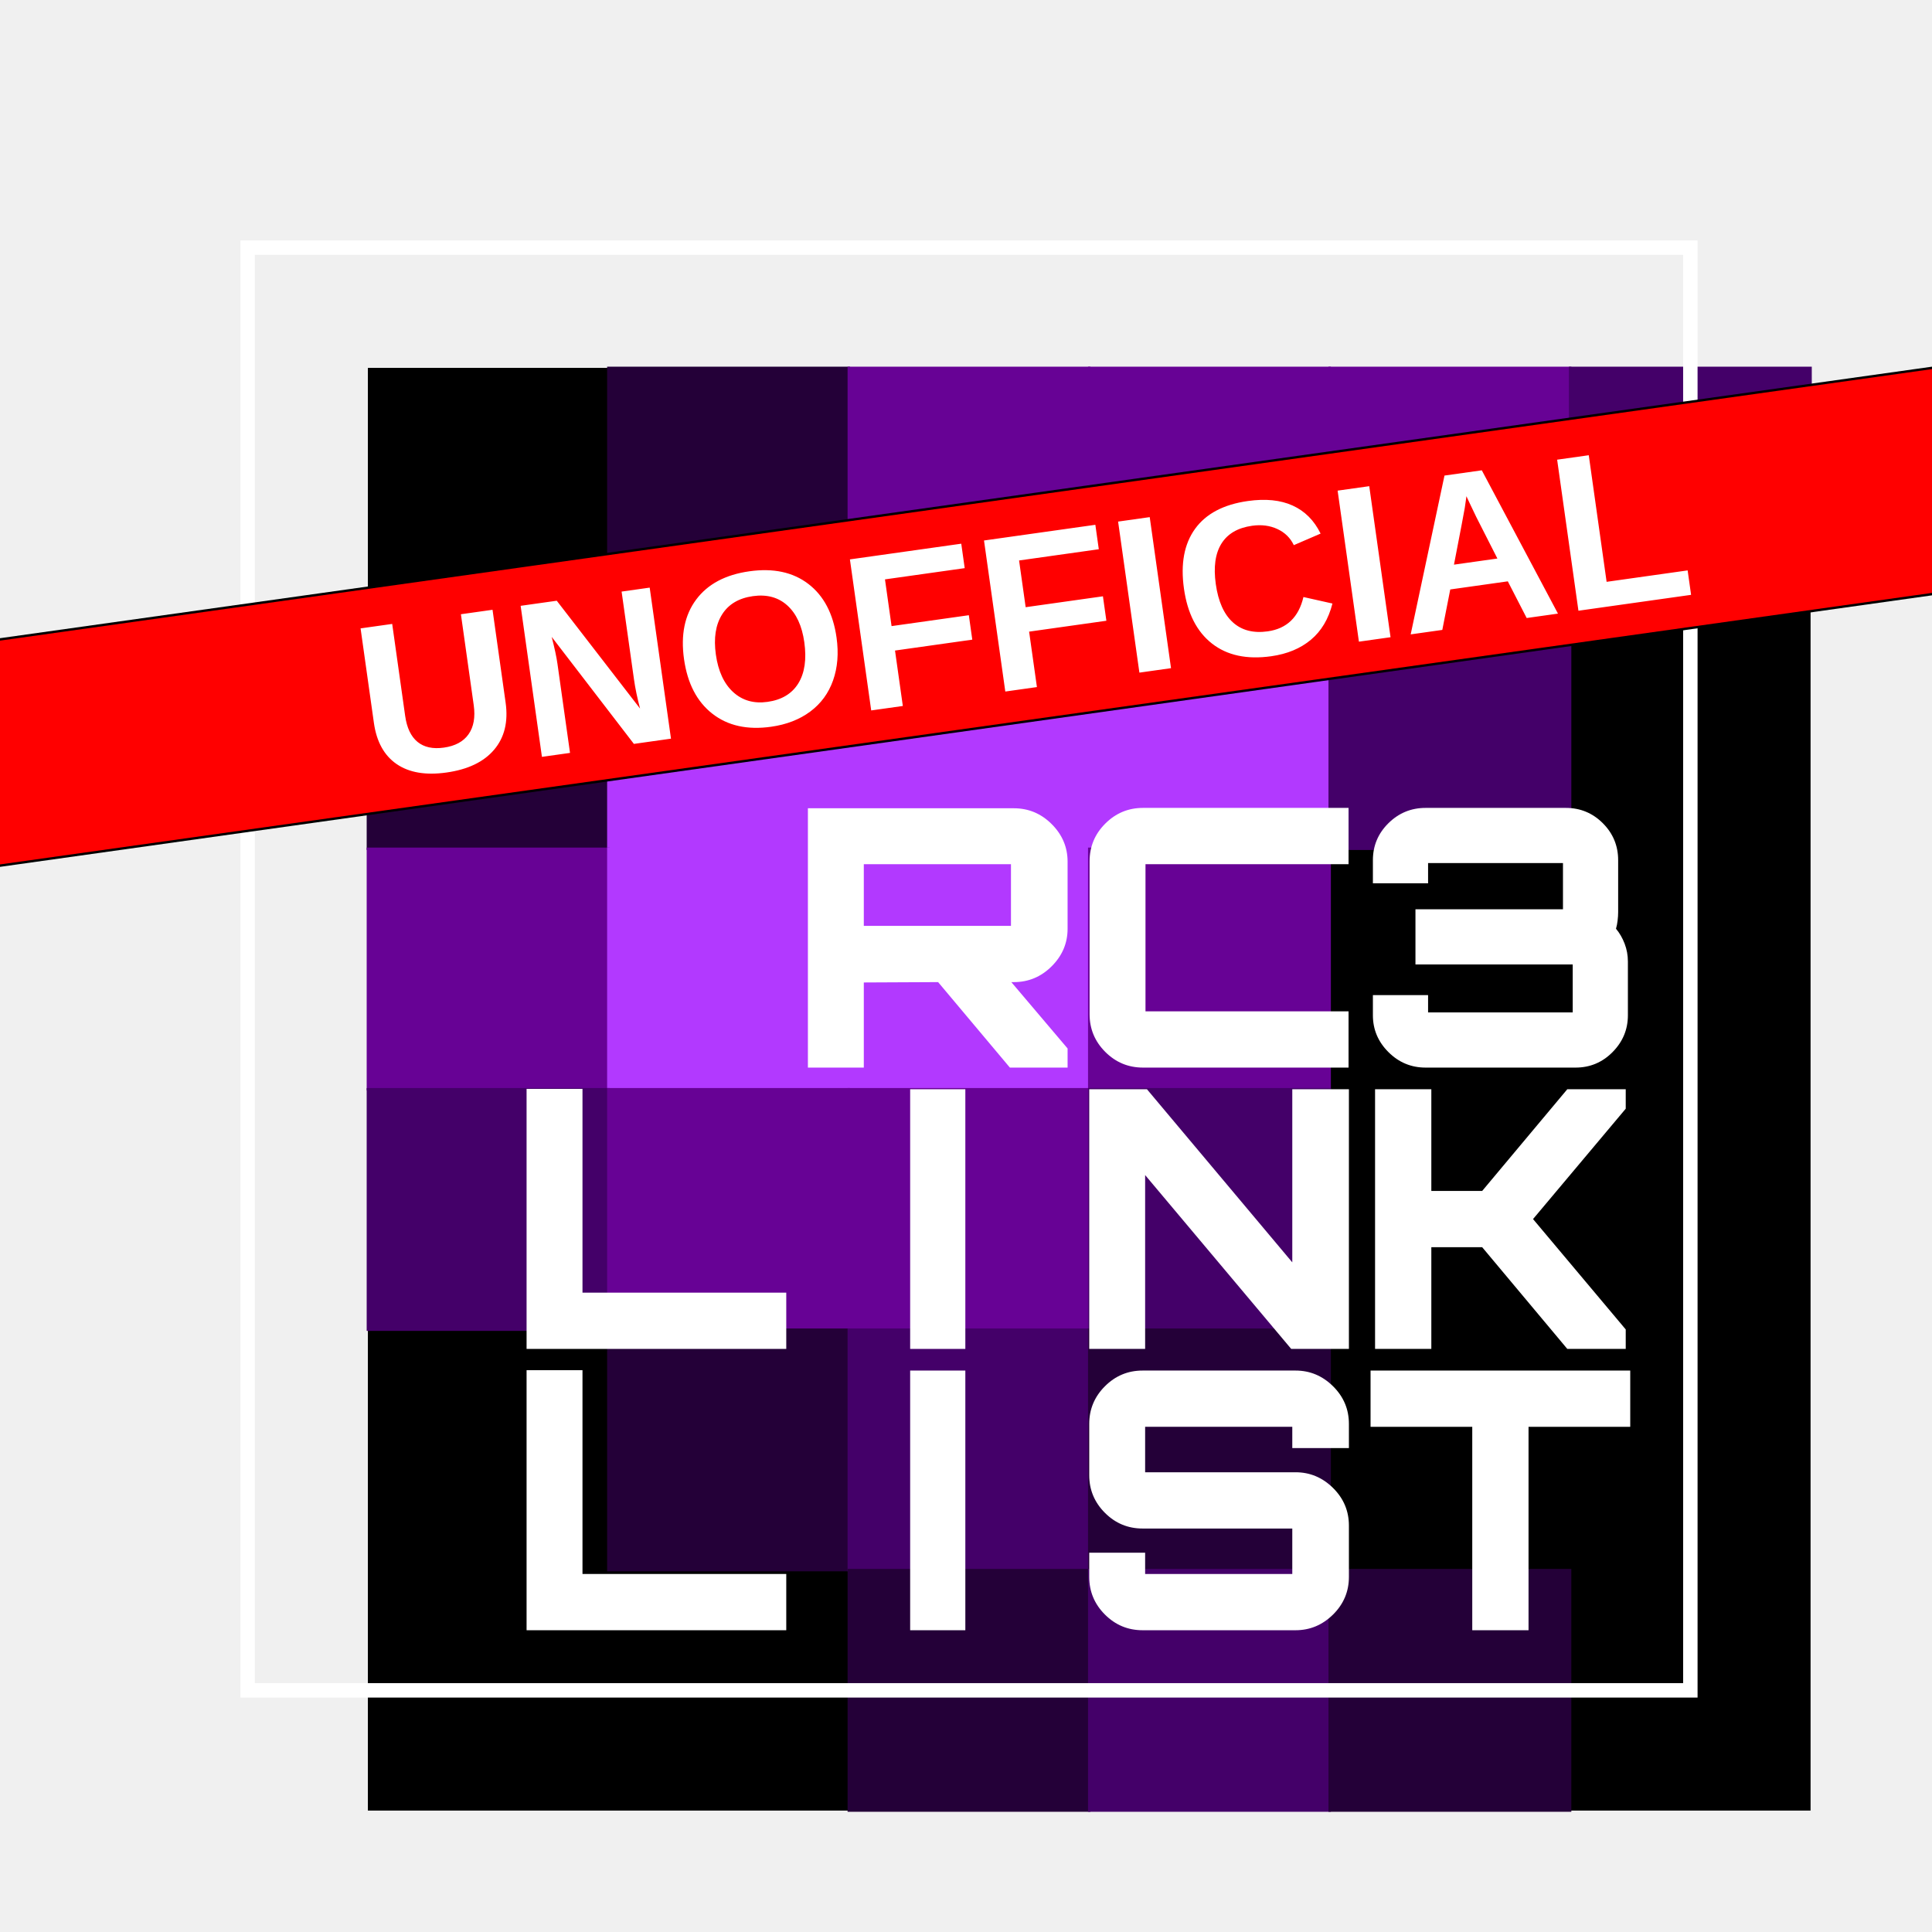
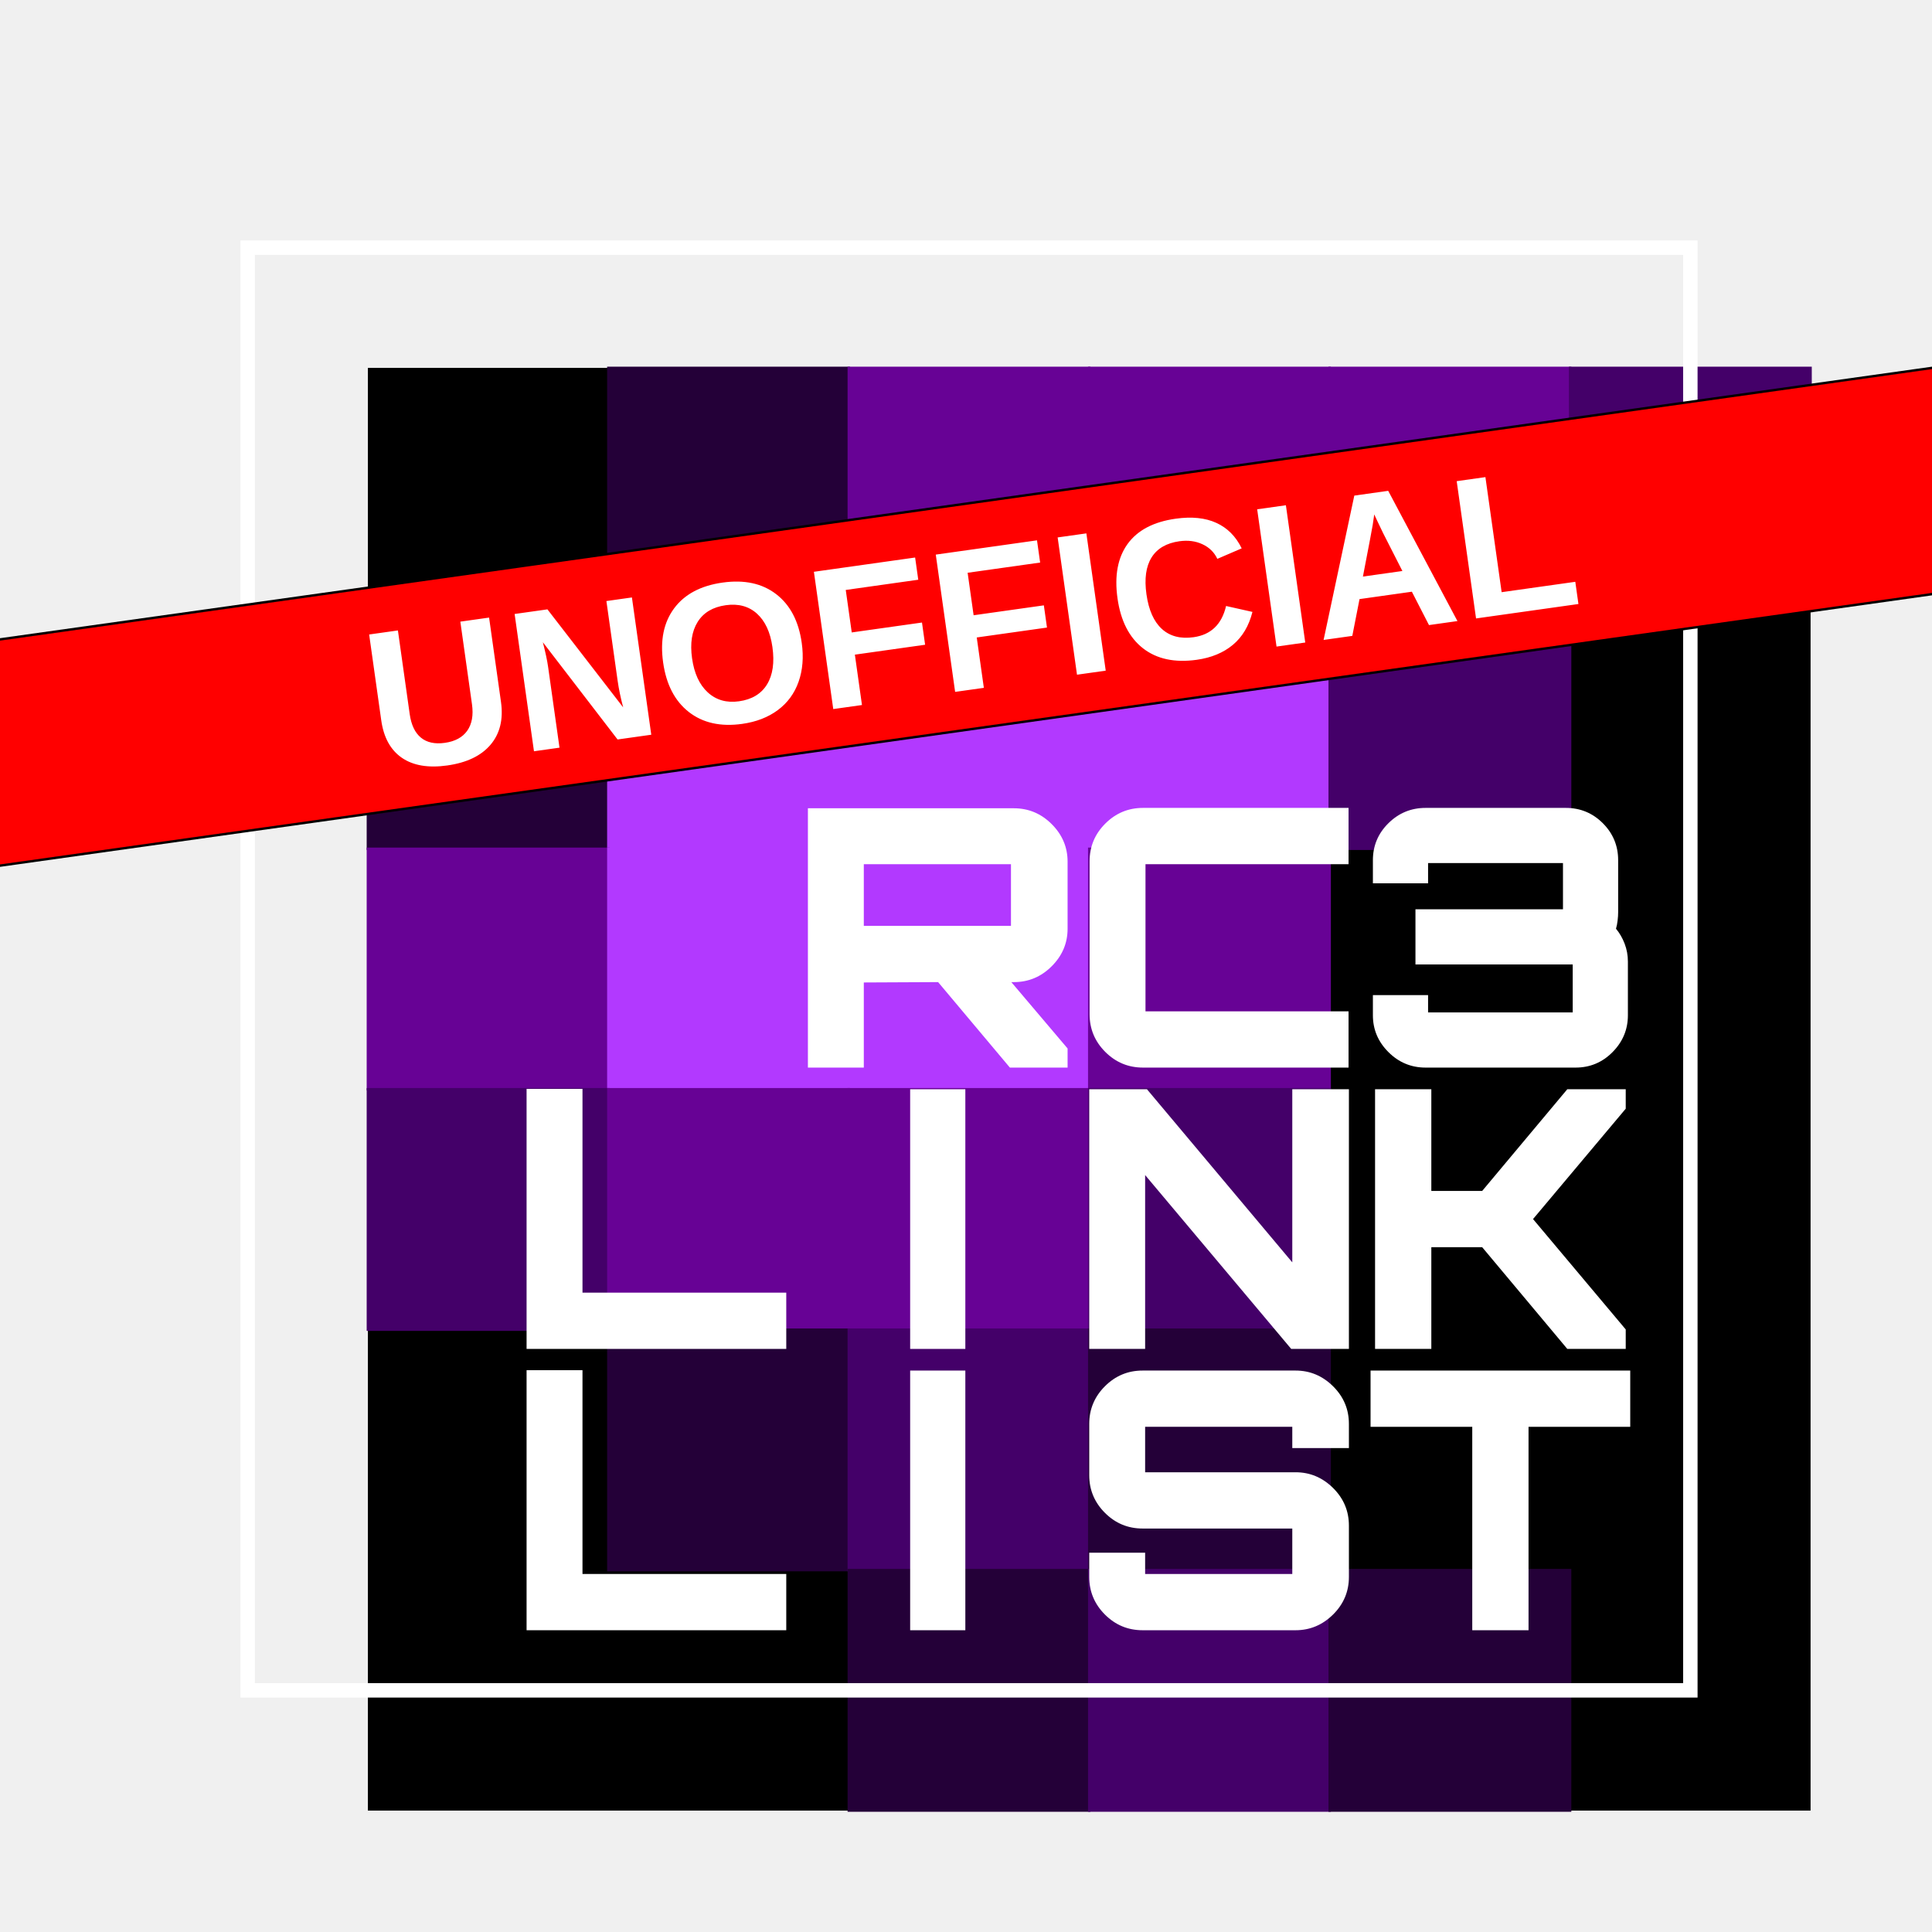
<svg xmlns="http://www.w3.org/2000/svg" width="350" height="350" viewBox="507 10.812 803.5 803.5" style="background:black">
  <g fill="none" fill-rule="nonzero" stroke="none" stroke-width="none" stroke-linecap="none" stroke-linejoin="miter" stroke-miterlimit="10" stroke-dasharray="none" stroke-dashoffset="0" font-family="none" font-weight="none" font-size="none" text-anchor="none" style="mix-blend-mode: normal">
    <g stroke="none">
      <path d="M660,763.812v-600h600v600z" fill="#000000" stroke-width="1" stroke-linecap="butt" stroke-dasharray="" />
      <path transform="translate(659.5,163.3125) scale(1.01,1.01)" d="M0,100v-100h100v100z" fill="none" stroke-width="3" stroke-linecap="round" stroke-dasharray="4,10" />
      <path transform="translate(658.5,163.3125) scale(1.01,1.01)" d="M100,100v-100h100v100z" fill="#240038" stroke-width="3" stroke-linecap="round" stroke-dasharray="4,10" />
      <path transform="translate(657.5,163.3125) scale(1.01,1.01)" d="M200,100v-100h100v100z" fill="#670295" stroke-width="3" stroke-linecap="round" stroke-dasharray="4,10" />
      <path transform="translate(656.5,163.3125) scale(1.01,1.01)" d="M300,100v-100h100v100z" fill="#670295" stroke-width="3" stroke-linecap="round" stroke-dasharray="4,10" />
      <path transform="translate(655.5,163.3125) scale(1.01,1.01)" d="M400,100v-100h100v100z" fill="#670295" stroke-width="3" stroke-linecap="round" stroke-dasharray="4,10" />
      <path transform="translate(654.5,163.3125) scale(1.01,1.01)" d="M500,100v-100h100v100z" fill="#440069" stroke-width="3" stroke-linecap="round" stroke-dasharray="4,10" />
      <path transform="translate(659.5,162.3125) scale(1.01,1.01)" d="M0,200v-100h100v100z" fill="#240038" stroke-width="3" stroke-linecap="round" stroke-dasharray="4,10" />
      <path transform="translate(658.5,162.3125) scale(1.01,1.01)" d="M100,200v-100h100v100z" fill="#b239ff" stroke-width="3" stroke-linecap="round" stroke-dasharray="4,10" />
      <path transform="translate(657.5,162.3125) scale(1.01,1.01)" d="M200,200v-100h100v100z" fill="#b239ff" stroke-width="3" stroke-linecap="round" stroke-dasharray="4,10" />
      <path transform="translate(656.5,162.3125) scale(1.01,1.01)" d="M300,200v-100h100v100z" fill="#b239ff" stroke-width="3" stroke-linecap="round" stroke-dasharray="4,10" />
      <path transform="translate(655.5,162.3125) scale(1.01,1.01)" d="M400,200v-100h100v100z" fill="#440069" stroke-width="3" stroke-linecap="round" stroke-dasharray="4,10" />
      <path transform="translate(654.5,162.3125) scale(1.01,1.01)" d="M500,200v-100h100v100z" fill="none" stroke-width="3" stroke-linecap="round" stroke-dasharray="4,10" />
      <path transform="translate(659.5,161.3125) scale(1.01,1.01)" d="M0,300v-100h100v100z" fill="#670295" stroke-width="3" stroke-linecap="round" stroke-dasharray="4,10" />
      <path transform="translate(658.5,161.3125) scale(1.01,1.01)" d="M100,300v-100h100v100z" fill="#b239ff" stroke-width="3" stroke-linecap="round" stroke-dasharray="4,10" />
      <path transform="translate(657.5,161.3125) scale(1.01,1.01)" d="M200,300v-100h100v100z" fill="#b239ff" stroke-width="3" stroke-linecap="round" stroke-dasharray="4,10" />
      <path transform="translate(656.5,161.3125) scale(1.01,1.01)" d="M300,300v-100h100v100z" fill="#670295" stroke-width="3" stroke-linecap="round" stroke-dasharray="4,10" />
      <path transform="translate(655.5,161.3125) scale(1.01,1.01)" d="M400,300v-100h100v100z" fill="none" stroke-width="3" stroke-linecap="round" stroke-dasharray="4,10" />
      <path transform="translate(654.5,161.3125) scale(1.01,1.01)" d="M500,300v-100h100v100z" fill="none" stroke-width="3" stroke-linecap="round" stroke-dasharray="4,10" />
      <path transform="translate(659.5,160.3125) scale(1.01,1.01)" d="M0,400v-100h100v100z" fill="#440069" stroke-width="3" stroke-linecap="round" stroke-dasharray="4,10" />
      <path transform="translate(658.5,160.3125) scale(1.01,1.01)" d="M100,400v-100h100v100z" fill="#670295" stroke-width="3" stroke-linecap="round" stroke-dasharray="4,10" />
      <path transform="translate(657.5,160.3125) scale(1.01,1.01)" d="M200,400v-100h100v100z" fill="#670295" stroke-width="3" stroke-linecap="round" stroke-dasharray="4,10" />
      <path transform="translate(656.5,160.3125) scale(1.01,1.01)" d="M300,400v-100h100v100z" fill="#440069" stroke-width="3" stroke-linecap="round" stroke-dasharray="4,10" />
      <path transform="translate(655.5,160.3125) scale(1.01,1.01)" d="M400,400v-100h100v100z" fill="none" stroke-width="3" stroke-linecap="round" stroke-dasharray="4,10" />
      <path transform="translate(654.5,160.3125) scale(1.01,1.01)" d="M500,400v-100h100v100z" fill="none" stroke-width="3" stroke-linecap="round" stroke-dasharray="4,10" />
      <path transform="translate(659.5,159.3125) scale(1.01,1.01)" d="M0,500v-100h100v100z" fill="none" stroke-width="3" stroke-linecap="round" stroke-dasharray="4,10" />
      <path transform="translate(658.5,159.3125) scale(1.01,1.01)" d="M100,500v-100h100v100z" fill="#240038" stroke-width="3" stroke-linecap="round" stroke-dasharray="4,10" />
      <path transform="translate(657.5,159.3125) scale(1.01,1.01)" d="M200,500v-100h100v100z" fill="#440069" stroke-width="3" stroke-linecap="round" stroke-dasharray="4,10" />
      <path transform="translate(656.5,159.3125) scale(1.01,1.01)" d="M300,500v-100h100v100z" fill="#240038" stroke-width="3" stroke-linecap="round" stroke-dasharray="4,10" />
      <path transform="translate(655.5,159.3125) scale(1.01,1.01)" d="M400,500v-100h100v100z" fill="none" stroke-width="3" stroke-linecap="round" stroke-dasharray="4,10" />
      <path transform="translate(654.5,159.3125) scale(1.01,1.01)" d="M500,500v-100h100v100z" fill="none" stroke-width="3" stroke-linecap="round" stroke-dasharray="4,10" />
      <path transform="translate(659.5,158.3125) scale(1.01,1.01)" d="M0,600v-100h100v100z" fill="none" stroke-width="3" stroke-linecap="round" stroke-dasharray="4,10" />
      <path transform="translate(658.5,158.3125) scale(1.01,1.01)" d="M100,600v-100h100v100z" fill="none" stroke-width="3" stroke-linecap="round" stroke-dasharray="4,10" />
      <path transform="translate(657.5,158.3125) scale(1.01,1.01)" d="M200,600v-100h100v100z" fill="#240038" stroke-width="3" stroke-linecap="round" stroke-dasharray="4,10" />
      <path transform="translate(656.5,158.3125) scale(1.01,1.01)" d="M300,600v-100h100v100z" fill="#440069" stroke-width="3" stroke-linecap="round" stroke-dasharray="4,10" />
      <path transform="translate(655.5,158.3125) scale(1.01,1.01)" d="M400,600v-100h100v100z" fill="#240038" stroke-width="3" stroke-linecap="round" stroke-dasharray="4,10" />
      <path transform="translate(654.5,158.3125) scale(1.01,1.01)" d="M500,600v-100h100v100z" fill="none" stroke-width="3" stroke-linecap="round" stroke-dasharray="4,10" />
    </g>
    <path d="M1060,563.812v-100h100v100z" fill="none" stroke="none" stroke-width="3" stroke-linecap="round" stroke-dasharray="4,10" />
    <g stroke-linecap="butt" stroke-dasharray="">
      <path d="M610,713.812v-600h600v600z" fill="none" stroke="#ffffff" stroke-width="6" />
      <g fill="#ffffff" stroke="none" stroke-width="1">
        <path d="M1142.7,688.812h-23.4v-84.6h-42.3v-23.4h108v23.4h-42.3z" />
        <path d="M1045.8,688.812h-63.6c-6.1,0 -11.323,-2.173 -15.67,-6.52c-4.353,-4.353 -6.53,-9.58 -6.53,-15.68v0v-10.05h23.25v3.9c0,3.3 0,4.95 0,4.95c0,0 1.65,0 4.95,0v0h51.3c3.3,0 4.95,0 4.95,0c0,0 0,-1.65 0,-4.95v0v-9c0,-3.3 0,-4.95 0,-4.95c0,0 -1.65,0 -4.95,0v0h-57.3c-6.1,0 -11.323,-2.173 -15.67,-6.52c-4.353,-4.353 -6.53,-9.58 -6.53,-15.68v0v-21.3c0,-6.1 2.177,-11.323 6.53,-15.67c4.347,-4.353 9.57,-6.53 15.67,-6.53v0h63.6c6,0 11.2,2.177 15.6,6.53c4.4,4.347 6.6,9.57 6.6,15.67v0v10.05h-23.55v-3.9c0,-3.3 0,-4.95 0,-4.95c0,0 -1.65,0 -4.95,0v0h-51.3c-3.3,0 -4.95,0 -4.95,0c0,0 0,1.65 0,4.95v0v9c0,3.3 0,4.95 0,4.95c0,0 1.65,0 4.95,0v0h57.6c6,0 11.2,2.177 15.6,6.53c4.4,4.347 6.6,9.57 6.6,15.67v0v21.3c0,6.1 -2.2,11.327 -6.6,15.68c-4.4,4.347 -9.6,6.52 -15.6,6.52z" />
        <path d="M908.475,688.812h-22.95v-108h22.95z" />
        <path d="M834,688.812h-108v-108.15h23.25v84.75h84.75z" />
        <path d="M1102.275,571.812h-23.4v-108h23.4v42.3h21.15l35.4,-42.3h24.3v8.1l-38.55,45.9l38.55,45.9v8.1h-24.3l-35.4,-42.3h-21.15z" />
        <path d="M983.25,571.812h-23.25v-108h24l60.45,72v-72h23.55v108h-24l-60.75,-72.3z" />
        <path d="M908.475,571.812h-22.95v-108h22.95z" />
        <path d="M834,571.812h-108v-108.15h23.25v84.75h84.75z" />
        <path d="M1162.275,454.812h-62.4c-6,0 -11.15,-2.15 -15.45,-6.45c-4.3,-4.3 -6.45,-9.4 -6.45,-15.3v0v-8.4h22.95v2.25c0,3.3 0,4.95 0,4.95c0,0 1.65,0 4.95,0v0h50.25c3.3,0 4.95,0 4.95,0c0,0 0,-1.65 0,-4.95v0v-10.05c0,-3.3 0,-4.95 0,-4.95c0,0 -1.65,0 -4.95,0v0h-60.45v-22.95h56.4c3.3,0 4.95,0 4.95,0c0,0 0,-1.65 0,-4.95v0v-9.3c0,-3.3 0,-4.95 0,-4.95c0,0 -1.65,0 -4.95,0v0h-46.2c-3.3,0 -4.95,0 -4.95,0c0,0 0,1.65 0,4.95v0v3.45h-22.95v-9.6c0,-6 2.15,-11.127 6.45,-15.38c4.3,-4.247 9.45,-6.37 15.45,-6.37v0h58.35c6,0 11.127,2.123 15.38,6.37c4.247,4.253 6.37,9.38 6.37,15.38v0v21.6c0,1.1 -0.077,2.273 -0.23,3.52c-0.147,1.253 -0.37,2.38 -0.67,3.38v0c1.5,1.8 2.7,3.877 3.6,6.23c0.9,2.347 1.35,4.82 1.35,7.42v0v22.35c0,5.9 -2.123,11 -6.37,15.3c-4.253,4.3 -9.38,6.45 -15.38,6.45z" />
        <path d="M1067.85,454.812h-85.5c-6.1,0 -11.327,-2.173 -15.68,-6.52c-4.347,-4.353 -6.52,-9.58 -6.52,-15.68v0v-63.6c0,-6.1 2.173,-11.323 6.52,-15.67c4.353,-4.353 9.58,-6.53 15.68,-6.53v0h85.5v23.4h-79.5c-3.3,0 -4.95,0 -4.95,0c0,0 0,1.65 0,4.95v0v51.3c0,3.3 0,4.95 0,4.95c0,0 1.65,0 4.95,0v0h79.5z" />
        <path d="M866.25,454.812h-23.25v-107.85h85.65c6.1,0 11.35,2.2 15.75,6.6c4.4,4.4 6.6,9.6 6.6,15.6v0v27.9c0,6 -2.2,11.2 -6.6,15.6c-4.4,4.4 -9.65,6.6 -15.75,6.6v0h-1.05l23.4,27.6v7.95h-24l-29.85,-35.55l-30.9,0.15zM871.2,395.863v0h51.3c3.3,0 4.95,0 4.95,0c0,0 0,-1.65 0,-4.95v0v-15.75c0,-3.3 0,-4.95 0,-4.95c0,0 -1.65,0 -4.95,0v0h-51.3c-3.3,0 -4.95,0 -4.95,0c0,0 0,1.65 0,4.95v0v15.75c0,3.3 0,4.95 0,4.95c0,0 1.65,0 4.95,0z" />
      </g>
    </g>
  </g>
  <rect x="747.614" y="65.915" width="908.378" height="93.174" style="stroke: rgb(0, 0, 0); fill: rgb(255, 0, 0);" transform="matrix(0.990268, -0.139173, 0.139173, 0.990268, -269.3716, 319.2872)" />
-   <text style="fill: rgb(255, 255, 255); font-family: Arial, sans-serif; font-size: 92.2px; font-weight: 700; white-space: pre;" transform="matrix(0.990207, -0.139606, 0.139606, 0.990207, -1215.53, 305.5853)" x="1853.29" y="291.74">UNOFFICIAL</text>
+   <text style="fill: rgb(255, 255, 255); font-family: Arial, sans-serif; font-size: 83.8px; font-weight: 700; white-space: pre;" transform="matrix(0.990207, -0.139606, 0.139606, 0.990207, -1041.117, 305.0896)" x="1684.191" y="265.121">UNOFFICIAL</text>
</svg>
